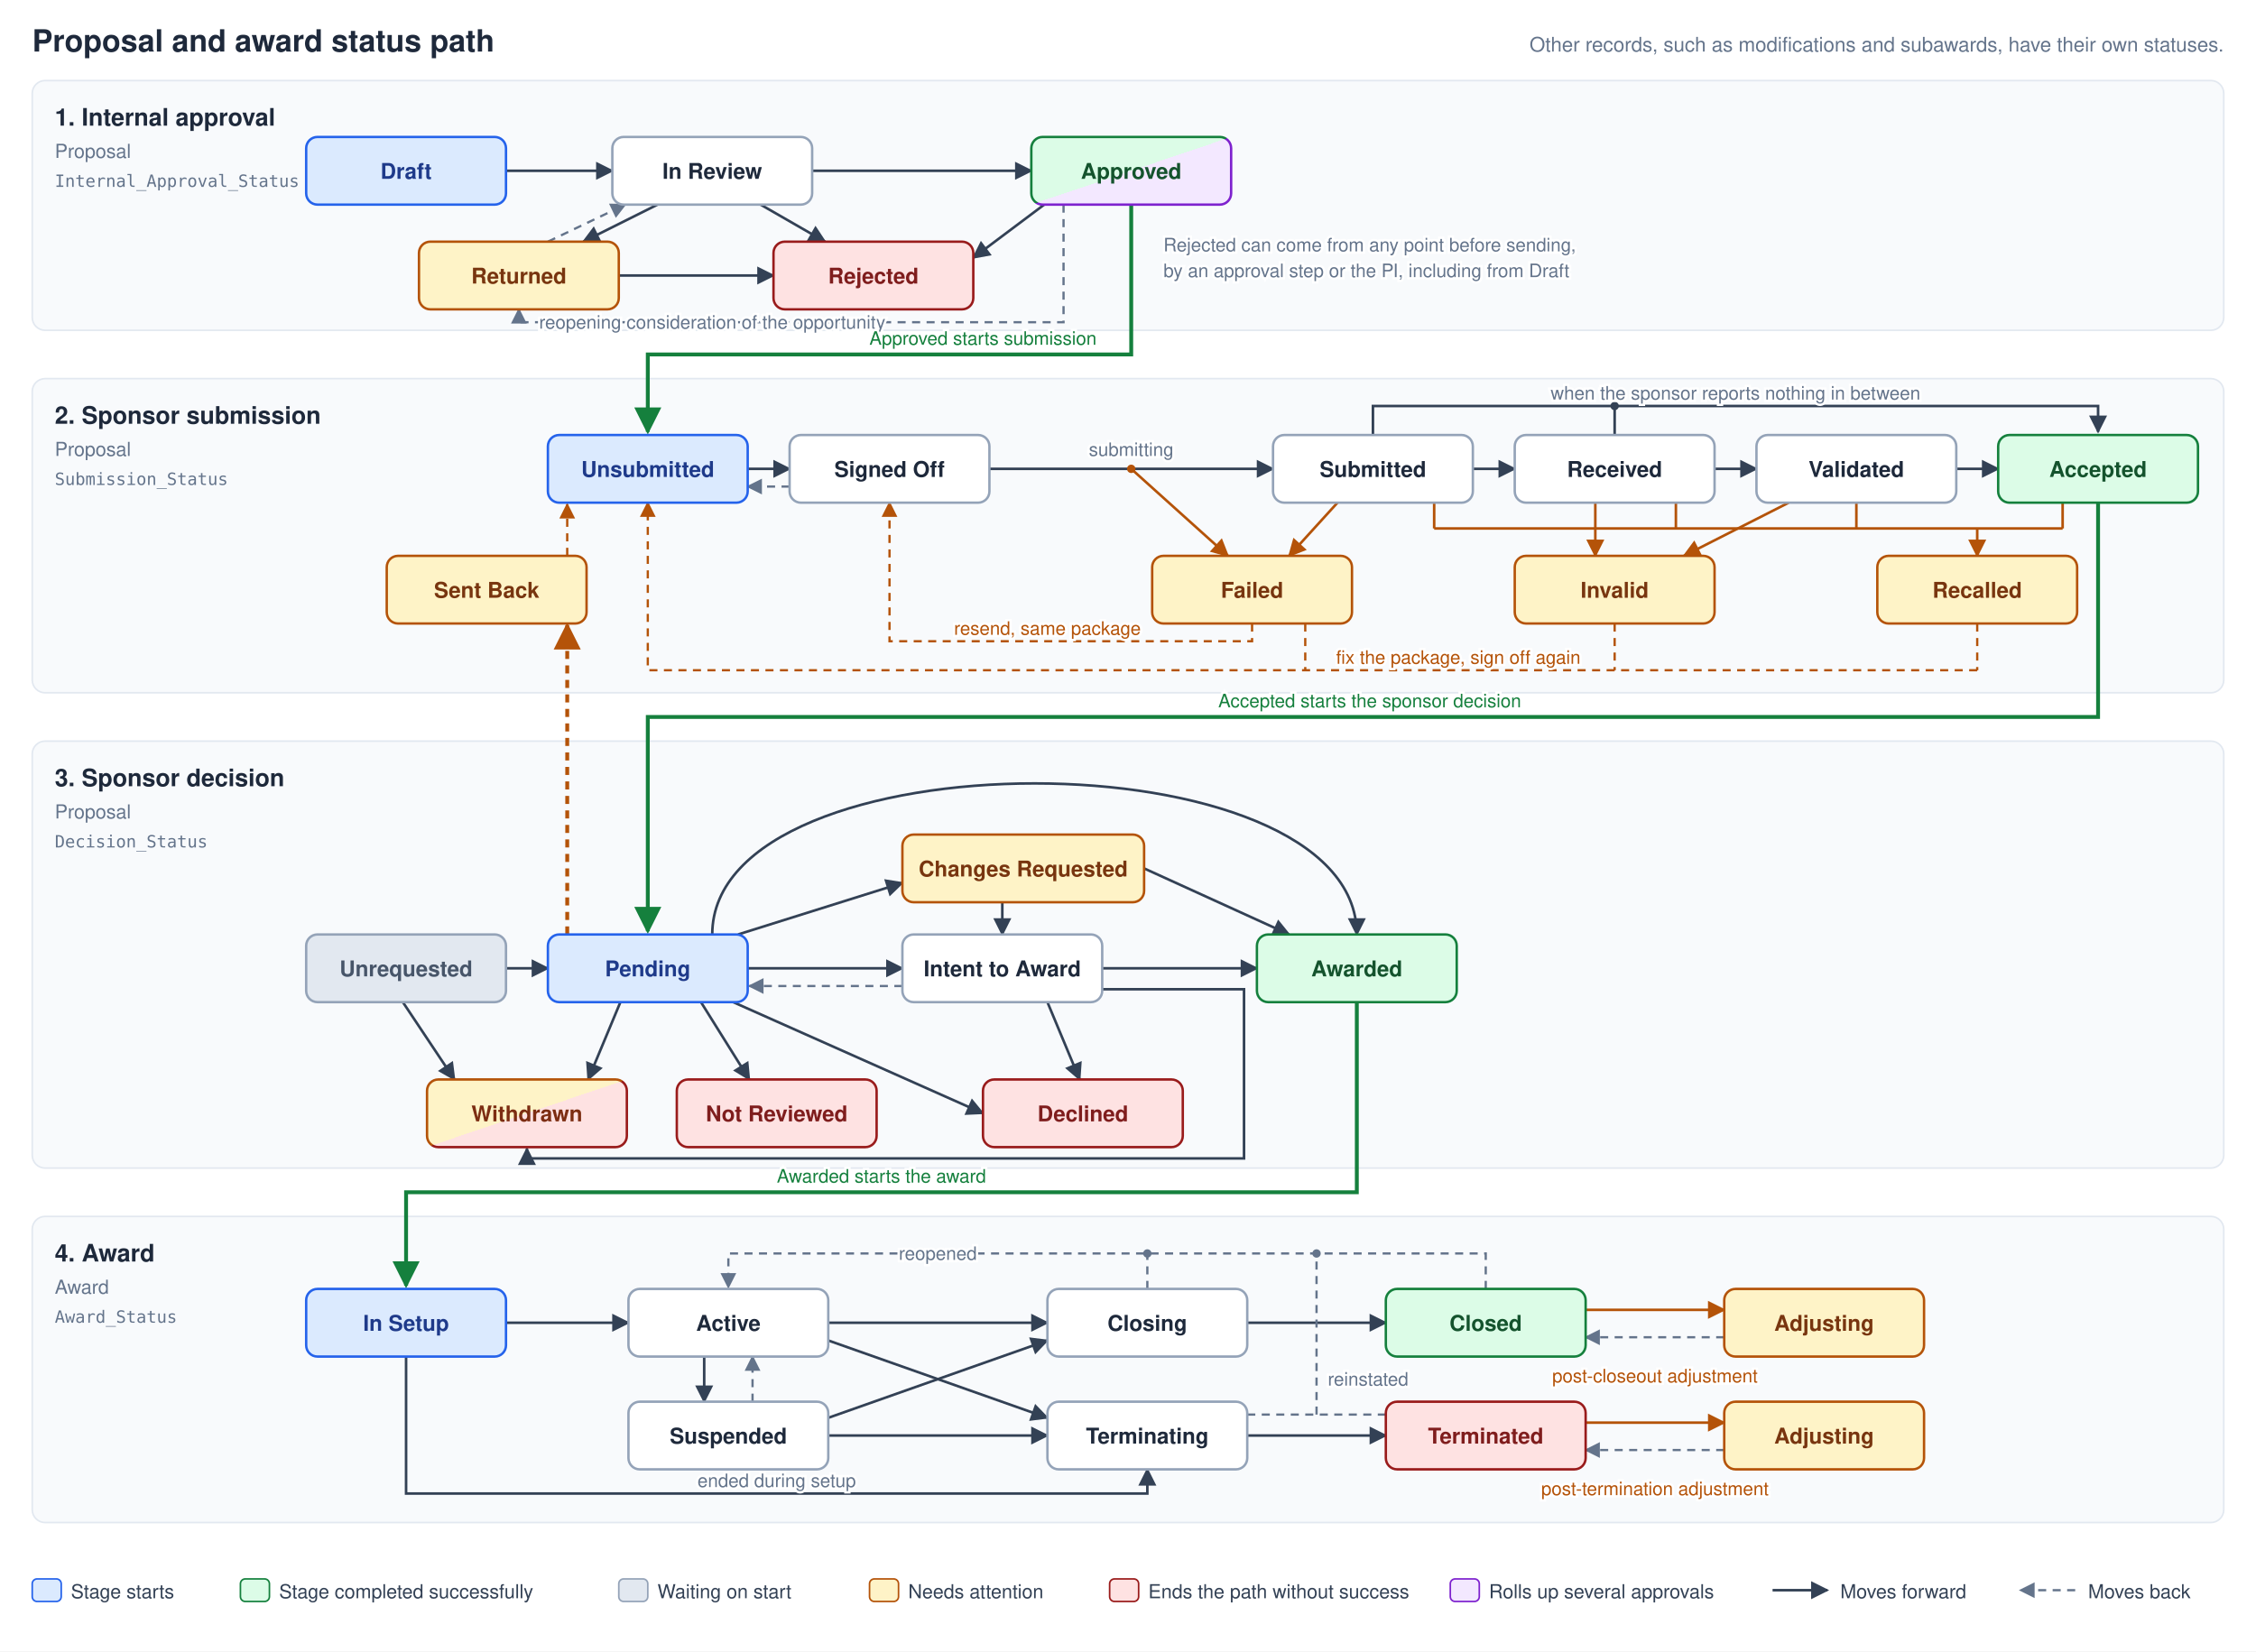
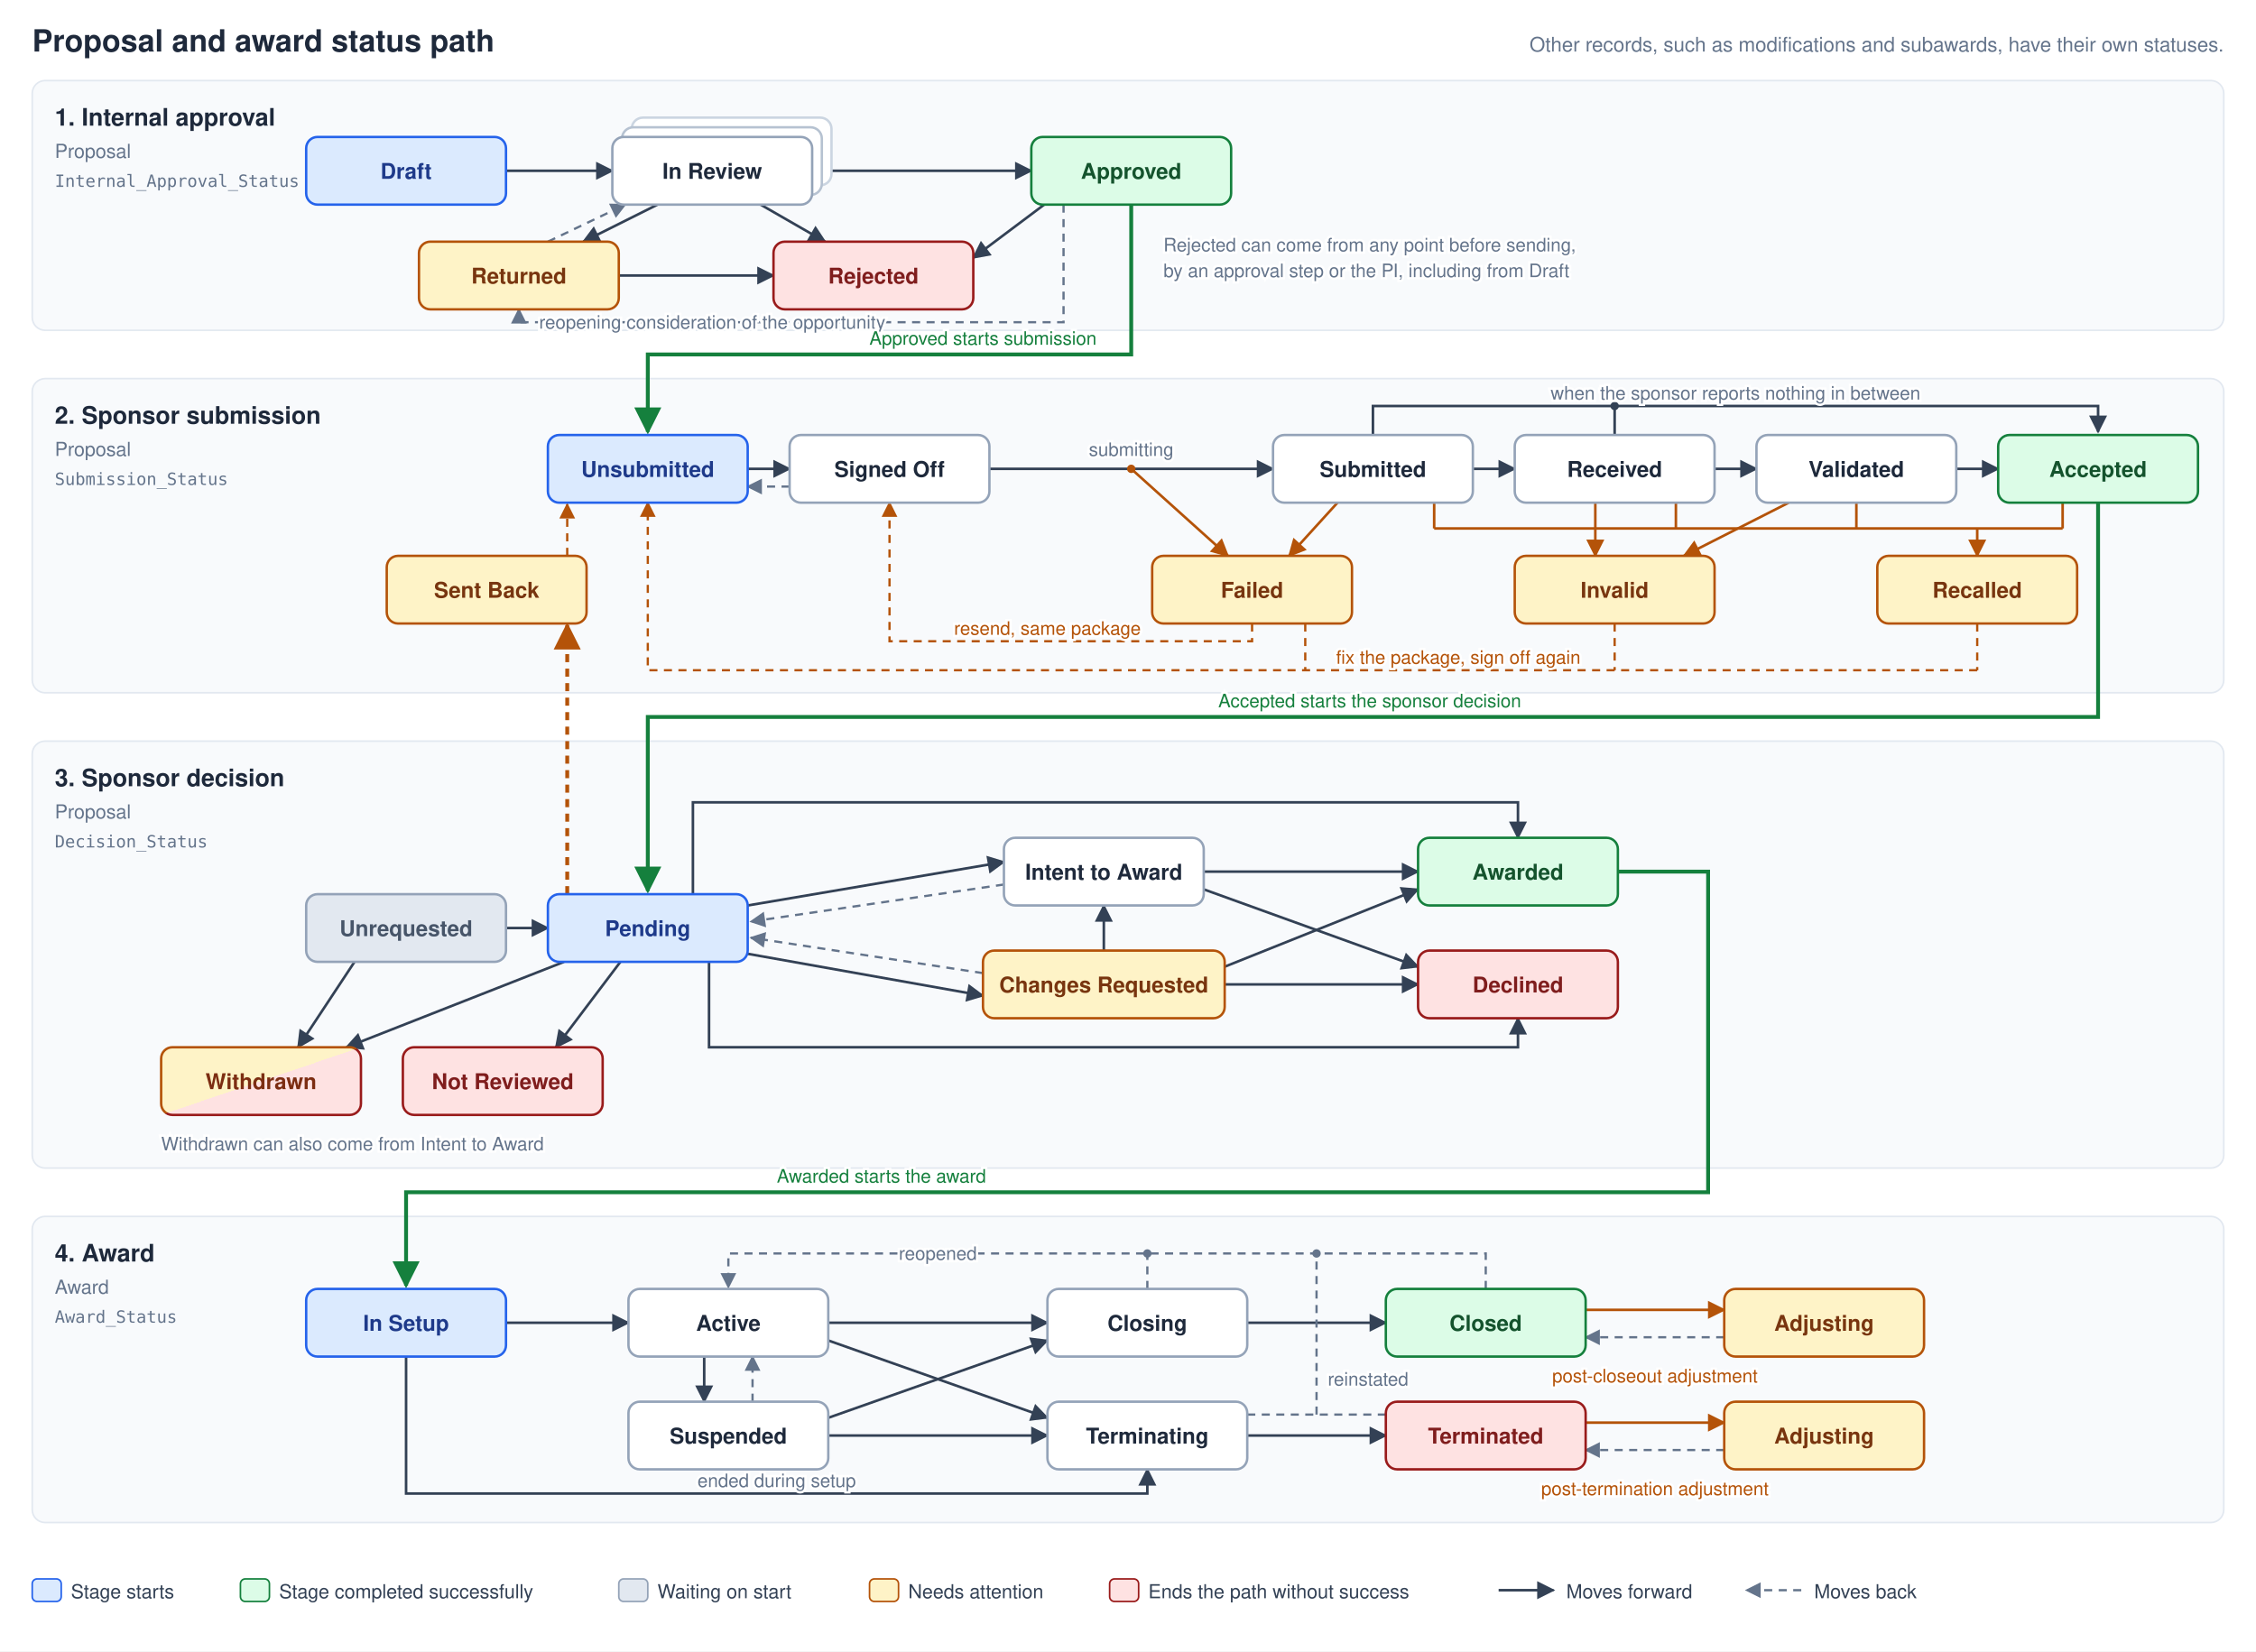
<svg xmlns="http://www.w3.org/2000/svg" viewBox="0 0 1400 1025" width="1400" height="1025" role="img" aria-labelledby="t d" font-family="-apple-system, BlinkMacSystemFont, 'Segoe UI', Helvetica, Arial, sans-serif">
  <defs>
    <marker id="a" viewBox="0 0 10 10" refX="9" refY="5" markerWidth="7" markerHeight="7" orient="auto-start-reverse">
      <path d="M0 0L10 5L0 10z" fill="#334155" />
    </marker>
    <marker id="g" viewBox="0 0 10 10" refX="9" refY="5" markerWidth="7" markerHeight="7" orient="auto-start-reverse">
      <path d="M0 0L10 5L0 10z" fill="#15803d" />
    </marker>
    <marker id="m" viewBox="0 0 10 10" refX="9" refY="5" markerWidth="7" markerHeight="7" orient="auto-start-reverse">
      <path d="M0 0L10 5L0 10z" fill="#b45309" />
    </marker>
    <marker id="b" viewBox="0 0 10 10" refX="9" refY="5" markerWidth="7" markerHeight="7" orient="auto-start-reverse">
      <path d="M0 0L10 5L0 10z" fill="#64748b" />
    </marker>
-     <linearGradient id="ap" x1="0" y1="0" x2="1" y2="1">
-       <stop offset="0.5" stop-color="#dcfce7" />
-       <stop offset="0.5" stop-color="#f3e8ff" />
-     </linearGradient>
-     <linearGradient id="aps" x1="0" y1="0" x2="1" y2="1">
-       <stop offset="0.5" stop-color="#15803d" />
-       <stop offset="0.5" stop-color="#7e22ce" />
-     </linearGradient>
    <linearGradient id="wf" x1="0" y1="0" x2="1" y2="1">
      <stop offset="0.5" stop-color="#fef3c7" />
      <stop offset="0.5" stop-color="#fee2e2" />
    </linearGradient>
    <linearGradient id="ws" x1="0" y1="0" x2="1" y2="1">
      <stop offset="0.5" stop-color="#b45309" />
      <stop offset="0.5" stop-color="#991b1b" />
    </linearGradient>
  </defs>
  <rect width="1400" height="1025" fill="#ffffff" />
  <rect x="20" y="50" width="1360" height="155" rx="8" fill="#f8fafc" stroke="#e2e8f0" />
  <text x="34" y="78" font-size="15" font-weight="700" fill="#1e293b">1. Internal approval</text>
  <text x="34" y="98" font-size="12" fill="#64748b">Proposal</text>
  <text x="34" y="116" font-size="10.5" fill="#64748b" font-family="Menlo, Consolas, monospace">Internal_Approval_Status</text>
  <rect x="20" y="235" width="1360" height="195" rx="8" fill="#f8fafc" stroke="#e2e8f0" />
  <text x="34" y="263" font-size="15" font-weight="700" fill="#1e293b">2. Sponsor submission</text>
  <text x="34" y="283" font-size="12" fill="#64748b">Proposal</text>
  <text x="34" y="301" font-size="10.5" fill="#64748b" font-family="Menlo, Consolas, monospace">Submission_Status</text>
  <rect x="20" y="460" width="1360" height="265" rx="8" fill="#f8fafc" stroke="#e2e8f0" />
  <text x="34" y="488" font-size="15" font-weight="700" fill="#1e293b">3. Sponsor decision</text>
  <text x="34" y="508" font-size="12" fill="#64748b">Proposal</text>
  <text x="34" y="526" font-size="10.5" fill="#64748b" font-family="Menlo, Consolas, monospace">Decision_Status</text>
  <rect x="20" y="755" width="1360" height="190" rx="8" fill="#f8fafc" stroke="#e2e8f0" />
  <text x="34" y="783" font-size="15" font-weight="700" fill="#1e293b">4. Award</text>
  <text x="34" y="803" font-size="12" fill="#64748b">Award</text>
  <text x="34" y="821" font-size="10.5" fill="#64748b" font-family="Menlo, Consolas, monospace">Award_Status</text>
  <text x="20" y="32" font-size="19" font-weight="700" fill="#1e293b">Proposal and award status path</text>
  <text x="1380" y="32" font-size="12.5" fill="#64748b" text-anchor="end">Other records, such as modifications and subawards, have their own statuses.</text>
  <path d="M314 106H380" fill="none" stroke="#334155" stroke-width="1.6" marker-end="url(#a)" />
-   <path d="M504 106H640" fill="none" stroke="#334155" stroke-width="1.6" marker-end="url(#a)" />
+   <path d="M516 106H640" fill="none" stroke="#334155" stroke-width="1.6" marker-end="url(#a)" />
  <path d="M660 127V200H322V192" fill="none" stroke="#64748b" stroke-width="1.4" stroke-dasharray="5 4" marker-end="url(#b)" />
  <text x="442" y="204" font-size="11.5" fill="#64748b" text-anchor="middle" paint-order="stroke" stroke="#ffffff" stroke-width="3">reopening consideration of the opportunity</text>
  <path d="M408 127L362 150" fill="none" stroke="#334155" stroke-width="1.6" marker-end="url(#a)" />
  <path d="M340 150L388 127" fill="none" stroke="#64748b" stroke-width="1.4" stroke-dasharray="5 4" marker-end="url(#b)" />
  <path d="M472 127L512 150" fill="none" stroke="#334155" stroke-width="1.6" marker-end="url(#a)" />
  <path d="M384 171H480" fill="none" stroke="#334155" stroke-width="1.6" marker-end="url(#a)" />
  <path d="M648 127L604 160" fill="none" stroke="#334155" stroke-width="1.6" marker-end="url(#a)" />
  <text x="722" y="156" font-size="11.5" fill="#64748b" text-anchor="start" paint-order="stroke" stroke="#ffffff" stroke-width="3">Rejected can come from any point before sending,</text>
  <text x="722" y="172" font-size="11.5" fill="#64748b" text-anchor="start" paint-order="stroke" stroke="#ffffff" stroke-width="3">by an approval step or the PI, including from Draft</text>
  <path d="M702 127V220H402V268" fill="none" stroke="#15803d" stroke-width="2.4" marker-end="url(#g)" />
  <text x="610" y="214" font-size="11.5" fill="#15803d" text-anchor="middle" paint-order="stroke" stroke="#ffffff" stroke-width="3">Approved starts submission</text>
  <path d="M464 291H490" fill="none" stroke="#334155" stroke-width="1.6" marker-end="url(#a)" />
  <path d="M614 291H790" fill="none" stroke="#334155" stroke-width="1.6" marker-end="url(#a)" />
  <path d="M914 291H940" fill="none" stroke="#334155" stroke-width="1.6" marker-end="url(#a)" />
  <path d="M1064 291H1090" fill="none" stroke="#334155" stroke-width="1.6" marker-end="url(#a)" />
  <path d="M1214 291H1240" fill="none" stroke="#334155" stroke-width="1.6" marker-end="url(#a)" />
  <circle cx="702" cy="291" r="2.6" fill="#b45309" />
  <path d="M702 291L762 345" fill="none" stroke="#b45309" stroke-width="1.6" marker-end="url(#m)" />
  <text x="702" y="283" font-size="11.5" fill="#64748b" text-anchor="middle" paint-order="stroke" stroke="#ffffff" stroke-width="3">submitting</text>
  <path d="M830 312L800 345" fill="none" stroke="#b45309" stroke-width="1.6" marker-end="url(#m)" />
  <path d="M990 312V345" fill="none" stroke="#b45309" stroke-width="1.6" marker-end="url(#m)" />
  <path d="M890 312V328" fill="none" stroke="#b45309" stroke-width="1.6" />
  <path d="M1040 312V328" fill="none" stroke="#b45309" stroke-width="1.6" />
  <path d="M1152 312V328" fill="none" stroke="#b45309" stroke-width="1.6" />
  <path d="M1280 312V328" fill="none" stroke="#b45309" stroke-width="1.6" />
  <path d="M890 328H1280" fill="none" stroke="#b45309" stroke-width="1.6" />
  <path d="M1227 328V345" fill="none" stroke="#b45309" stroke-width="1.6" marker-end="url(#m)" />
  <path d="M490 302H464" fill="none" stroke="#64748b" stroke-width="1.4" stroke-dasharray="5 4" marker-end="url(#b)" />
  <path d="M1110 312L1045 345" fill="none" stroke="#b45309" stroke-width="1.6" marker-end="url(#m)" />
  <path d="M852 270V252H1302V268" fill="none" stroke="#334155" stroke-width="1.6" marker-end="url(#a)" />
  <path d="M1002 270V252" fill="none" stroke="#334155" stroke-width="1.6" />
  <circle cx="1002" cy="252" r="2.6" fill="#334155" />
  <text x="1077" y="248" font-size="11.5" fill="#64748b" text-anchor="middle" paint-order="stroke" stroke="#ffffff" stroke-width="3">when the sponsor reports nothing in between</text>
  <path d="M777 387V398H552V312" fill="none" stroke="#b45309" stroke-width="1.4" stroke-dasharray="5 4" marker-end="url(#m)" />
  <text x="650" y="394" font-size="11.5" fill="#b45309" text-anchor="middle" paint-order="stroke" stroke="#ffffff" stroke-width="3">resend, same package</text>
  <path d="M810 387V416M1002 387V416M1227 387V416" fill="none" stroke="#b45309" stroke-width="1.4" stroke-dasharray="5 4" />
  <path d="M1227 416H402V312" fill="none" stroke="#b45309" stroke-width="1.4" stroke-dasharray="5 4" marker-end="url(#m)" />
  <text x="905" y="412" font-size="11.5" fill="#b45309" text-anchor="middle" paint-order="stroke" stroke="#ffffff" stroke-width="3">fix the package, sign off again</text>
-   <path d="M1302 312V445H402V578" fill="none" stroke="#15803d" stroke-width="2.4" marker-end="url(#g)" />
+   <path d="M1302 312V445H402V553" fill="none" stroke="#15803d" stroke-width="2.4" marker-end="url(#g)" />
  <text x="850" y="439" font-size="11.5" fill="#15803d" text-anchor="middle" paint-order="stroke" stroke="#ffffff" stroke-width="3">Accepted starts the sponsor decision</text>
-   <path d="M458 580L560 548" fill="none" stroke="#334155" stroke-width="1.6" marker-end="url(#a)" />
-   <path d="M622 560V580" fill="none" stroke="#334155" stroke-width="1.6" marker-end="url(#a)" />
-   <path d="M710 539L800 580" fill="none" stroke="#334155" stroke-width="1.6" marker-end="url(#a)" />
-   <path d="M314 601H340" fill="none" stroke="#334155" stroke-width="1.6" marker-end="url(#a)" />
-   <path d="M464 601H560" fill="none" stroke="#334155" stroke-width="1.6" marker-end="url(#a)" />
-   <path d="M560 612H465" fill="none" stroke="#64748b" stroke-width="1.4" stroke-dasharray="5 4" marker-end="url(#b)" />
-   <path d="M684 601H780" fill="none" stroke="#334155" stroke-width="1.6" marker-end="url(#a)" />
-   <path d="M442 580C442 455 842 455 842 580" fill="none" stroke="#334155" stroke-width="1.6" marker-end="url(#a)" />
-   <path d="M250 622L282 670" fill="none" stroke="#334155" stroke-width="1.6" marker-end="url(#a)" />
-   <path d="M385 622L365 670" fill="none" stroke="#334155" stroke-width="1.6" marker-end="url(#a)" />
-   <path d="M435 622L465 670" fill="none" stroke="#334155" stroke-width="1.6" marker-end="url(#a)" />
-   <path d="M455 622L610 691" fill="none" stroke="#334155" stroke-width="1.6" marker-end="url(#a)" />
-   <path d="M684 614H772V719H327V713" fill="none" stroke="#334155" stroke-width="1.6" marker-end="url(#a)" />
-   <path d="M650 622L670 670" fill="none" stroke="#334155" stroke-width="1.6" marker-end="url(#a)" />
-   <path d="M842 622V740H252V798" fill="none" stroke="#15803d" stroke-width="2.4" marker-end="url(#g)" />
+   <path d="M314 576H340" fill="none" stroke="#334155" stroke-width="1.6" marker-end="url(#a)" />
+   <path d="M220 597L185 650" fill="none" stroke="#334155" stroke-width="1.6" marker-end="url(#a)" />
+   <path d="M350 597L215 650" fill="none" stroke="#334155" stroke-width="1.6" marker-end="url(#a)" />
+   <path d="M385 597L345 650" fill="none" stroke="#334155" stroke-width="1.6" marker-end="url(#a)" />
+   <path d="M464 562L623 535" fill="none" stroke="#334155" stroke-width="1.6" marker-end="url(#a)" />
+   <path d="M623 549L466 572" fill="none" stroke="#64748b" stroke-width="1.4" stroke-dasharray="5 4" marker-end="url(#b)" />
+   <path d="M610 604L466 582" fill="none" stroke="#64748b" stroke-width="1.4" stroke-dasharray="5 4" marker-end="url(#b)" />
+   <path d="M464 592L610 618" fill="none" stroke="#334155" stroke-width="1.6" marker-end="url(#a)" />
+   <path d="M685 590V562" fill="none" stroke="#334155" stroke-width="1.6" marker-end="url(#a)" />
+   <path d="M747 541H880" fill="none" stroke="#334155" stroke-width="1.6" marker-end="url(#a)" />
+   <path d="M760 611H880" fill="none" stroke="#334155" stroke-width="1.6" marker-end="url(#a)" />
+   <path d="M747 552L880 600" fill="none" stroke="#334155" stroke-width="1.6" marker-end="url(#a)" />
+   <path d="M760 600L880 552" fill="none" stroke="#334155" stroke-width="1.6" marker-end="url(#a)" />
+   <path d="M430 555V498H942V520" fill="none" stroke="#334155" stroke-width="1.6" marker-end="url(#a)" />
+   <path d="M440 597V650H942V632" fill="none" stroke="#334155" stroke-width="1.6" marker-end="url(#a)" />
+   <path d="M1004 541H1060V740H252V798" fill="none" stroke="#15803d" stroke-width="2.4" marker-end="url(#g)" />
  <text x="547" y="734" font-size="11.5" fill="#15803d" text-anchor="middle" paint-order="stroke" stroke="#ffffff" stroke-width="3">Awarded starts the award</text>
-   <path d="M352 580V388" fill="none" stroke="#b45309" stroke-width="2.4" stroke-dasharray="5 4" marker-end="url(#m)" />
+   <text x="100" y="714" font-size="11.5" fill="#64748b" text-anchor="start" paint-order="stroke" stroke="#ffffff" stroke-width="3">Withdrawn can also come from Intent to Award</text>
+   <path d="M352 555V388" fill="none" stroke="#b45309" stroke-width="2.4" stroke-dasharray="5 4" marker-end="url(#m)" />
  <path d="M352 345V313" fill="none" stroke="#b45309" stroke-width="1.4" stroke-dasharray="5 4" marker-end="url(#m)" />
  <text x="1027" y="858" font-size="11.5" fill="#b45309" text-anchor="middle" paint-order="stroke" stroke="#ffffff" stroke-width="3">post-closeout adjustment</text>
  <path d="M984 813H1070" fill="none" stroke="#b45309" stroke-width="1.6" marker-end="url(#m)" />
  <path d="M1070 830H984" fill="none" stroke="#64748b" stroke-width="1.4" stroke-dasharray="5 4" marker-end="url(#b)" />
  <path d="M314 821H390" fill="none" stroke="#334155" stroke-width="1.6" marker-end="url(#a)" />
  <path d="M514 821H650" fill="none" stroke="#334155" stroke-width="1.6" marker-end="url(#a)" />
  <path d="M514 880L650 832" fill="none" stroke="#334155" stroke-width="1.6" marker-end="url(#a)" />
  <path d="M514 832L650 880" fill="none" stroke="#334155" stroke-width="1.6" marker-end="url(#a)" />
  <path d="M774 821H860" fill="none" stroke="#334155" stroke-width="1.6" marker-end="url(#a)" />
  <path d="M922 800V778H452V799" fill="none" stroke="#64748b" stroke-width="1.4" stroke-dasharray="5 4" marker-end="url(#b)" />
  <path d="M712 800V778" fill="none" stroke="#64748b" stroke-width="1.4" stroke-dasharray="5 4" />
  <text x="582" y="782" font-size="11.5" fill="#64748b" text-anchor="middle" paint-order="stroke" stroke="#ffffff" stroke-width="3">reopened</text>
  <path d="M774 878H860" fill="none" stroke="#64748b" stroke-width="1.4" stroke-dasharray="5 4" />
  <path d="M817 878V778" fill="none" stroke="#64748b" stroke-width="1.4" stroke-dasharray="5 4" />
  <circle cx="817" cy="778" r="2.6" fill="#64748b" />
  <circle cx="712" cy="778" r="2.6" fill="#64748b" />
  <text x="824" y="860" font-size="11.5" fill="#64748b" text-anchor="start" paint-order="stroke" stroke="#ffffff" stroke-width="3">reinstated</text>
  <text x="1027" y="928" font-size="11.5" fill="#b45309" text-anchor="middle" paint-order="stroke" stroke="#ffffff" stroke-width="3">post-termination adjustment</text>
  <path d="M984 883H1070" fill="none" stroke="#b45309" stroke-width="1.6" marker-end="url(#m)" />
  <path d="M1070 900H984" fill="none" stroke="#64748b" stroke-width="1.4" stroke-dasharray="5 4" marker-end="url(#b)" />
  <path d="M437 842V870" fill="none" stroke="#334155" stroke-width="1.6" marker-end="url(#a)" />
  <path d="M467 870V842" fill="none" stroke="#64748b" stroke-width="1.4" stroke-dasharray="5 4" marker-end="url(#b)" />
  <path d="M514 891H650" fill="none" stroke="#334155" stroke-width="1.6" marker-end="url(#a)" />
  <path d="M774 891H860" fill="none" stroke="#334155" stroke-width="1.6" marker-end="url(#a)" />
  <path d="M252 842V927H712V912" fill="none" stroke="#334155" stroke-width="1.6" marker-end="url(#a)" />
  <text x="482" y="923" font-size="11.5" fill="#64748b" text-anchor="middle" paint-order="stroke" stroke="#ffffff" stroke-width="3">ended during setup</text>
  <rect x="190" y="85" width="124" height="42" rx="7" fill="#dbeafe" stroke="#2563eb" stroke-width="1.5" />
  <text x="252.0" y="111" font-size="13.5" font-weight="600" fill="#1e3a8a" text-anchor="middle">Draft</text>
+   <rect x="392" y="73" width="124" height="42" rx="7" fill="#ffffff" stroke="#cbd5e1" stroke-width="1.5" />
+   <rect x="386" y="79" width="124" height="42" rx="7" fill="#ffffff" stroke="#b6c2d1" stroke-width="1.5" />
  <rect x="380" y="85" width="124" height="42" rx="7" fill="#ffffff" stroke="#94a3b8" stroke-width="1.5" />
  <text x="442.0" y="111" font-size="13.5" font-weight="600" fill="#1e293b" text-anchor="middle">In Review</text>
-   <rect x="640" y="85" width="124" height="42" rx="7" fill="url(#ap)" stroke="url(#aps)" stroke-width="1.5" />
+   <rect x="640" y="85" width="124" height="42" rx="7" fill="#dcfce7" stroke="#15803d" stroke-width="1.5" />
  <text x="702.0" y="111" font-size="13.5" font-weight="600" fill="#14532d" text-anchor="middle">Approved</text>
  <rect x="260" y="150" width="124" height="42" rx="7" fill="#fef3c7" stroke="#b45309" stroke-width="1.5" />
  <text x="322.0" y="176" font-size="13.5" font-weight="600" fill="#78350f" text-anchor="middle">Returned</text>
  <rect x="480" y="150" width="124" height="42" rx="7" fill="#fee2e2" stroke="#991b1b" stroke-width="1.5" />
  <text x="542.0" y="176" font-size="13.5" font-weight="600" fill="#7f1d1d" text-anchor="middle">Rejected</text>
  <rect x="340" y="270" width="124" height="42" rx="7" fill="#dbeafe" stroke="#2563eb" stroke-width="1.5" />
  <text x="402.0" y="296" font-size="13.5" font-weight="600" fill="#1e3a8a" text-anchor="middle">Unsubmitted</text>
  <rect x="490" y="270" width="124" height="42" rx="7" fill="#ffffff" stroke="#94a3b8" stroke-width="1.5" />
  <text x="552.0" y="296" font-size="13.5" font-weight="600" fill="#1e293b" text-anchor="middle">Signed Off</text>
  <rect x="790" y="270" width="124" height="42" rx="7" fill="#ffffff" stroke="#94a3b8" stroke-width="1.5" />
  <text x="852.0" y="296" font-size="13.5" font-weight="600" fill="#1e293b" text-anchor="middle">Submitted</text>
  <rect x="940" y="270" width="124" height="42" rx="7" fill="#ffffff" stroke="#94a3b8" stroke-width="1.5" />
  <text x="1002.0" y="296" font-size="13.5" font-weight="600" fill="#1e293b" text-anchor="middle">Received</text>
  <rect x="1090" y="270" width="124" height="42" rx="7" fill="#ffffff" stroke="#94a3b8" stroke-width="1.5" />
  <text x="1152.0" y="296" font-size="13.5" font-weight="600" fill="#1e293b" text-anchor="middle">Validated</text>
  <rect x="1240" y="270" width="124" height="42" rx="7" fill="#dcfce7" stroke="#15803d" stroke-width="1.5" />
  <text x="1302.0" y="296" font-size="13.5" font-weight="600" fill="#14532d" text-anchor="middle">Accepted</text>
  <rect x="715" y="345" width="124" height="42" rx="7" fill="#fef3c7" stroke="#b45309" stroke-width="1.5" />
  <text x="777.0" y="371" font-size="13.5" font-weight="600" fill="#78350f" text-anchor="middle">Failed</text>
  <rect x="940" y="345" width="124" height="42" rx="7" fill="#fef3c7" stroke="#b45309" stroke-width="1.5" />
  <text x="1002.0" y="371" font-size="13.5" font-weight="600" fill="#78350f" text-anchor="middle">Invalid</text>
  <rect x="1165" y="345" width="124" height="42" rx="7" fill="#fef3c7" stroke="#b45309" stroke-width="1.5" />
  <text x="1227.0" y="371" font-size="13.5" font-weight="600" fill="#78350f" text-anchor="middle">Recalled</text>
-   <rect x="190" y="580" width="124" height="42" rx="7" fill="#e2e8f0" stroke="#94a3b8" stroke-width="1.5" />
-   <text x="252.0" y="606" font-size="13.5" font-weight="600" fill="#475569" text-anchor="middle">Unrequested</text>
-   <rect x="340" y="580" width="124" height="42" rx="7" fill="#dbeafe" stroke="#2563eb" stroke-width="1.5" />
-   <text x="402.0" y="606" font-size="13.5" font-weight="600" fill="#1e3a8a" text-anchor="middle">Pending</text>
-   <rect x="560" y="580" width="124" height="42" rx="7" fill="#ffffff" stroke="#94a3b8" stroke-width="1.5" />
-   <text x="622.0" y="606" font-size="13.5" font-weight="600" fill="#1e293b" text-anchor="middle">Intent to Award</text>
-   <rect x="780" y="580" width="124" height="42" rx="7" fill="#dcfce7" stroke="#15803d" stroke-width="1.5" />
-   <text x="842.0" y="606" font-size="13.5" font-weight="600" fill="#14532d" text-anchor="middle">Awarded</text>
-   <rect x="265" y="670" width="124" height="42" rx="7" fill="url(#wf)" stroke="url(#ws)" stroke-width="1.5" />
-   <text x="327.0" y="696" font-size="13.5" font-weight="600" fill="#7c2d12" text-anchor="middle">Withdrawn</text>
-   <rect x="420" y="670" width="124" height="42" rx="7" fill="#fee2e2" stroke="#991b1b" stroke-width="1.5" />
-   <text x="482.0" y="696" font-size="13.5" font-weight="600" fill="#7f1d1d" text-anchor="middle">Not Reviewed</text>
-   <rect x="610" y="670" width="124" height="42" rx="7" fill="#fee2e2" stroke="#991b1b" stroke-width="1.5" />
-   <text x="672.0" y="696" font-size="13.5" font-weight="600" fill="#7f1d1d" text-anchor="middle">Declined</text>
-   <rect x="560" y="518" width="150" height="42" rx="7" fill="#fef3c7" stroke="#b45309" stroke-width="1.5" />
-   <text x="635.0" y="544" font-size="13.5" font-weight="600" fill="#78350f" text-anchor="middle">Changes Requested</text>
+   <rect x="190" y="555" width="124" height="42" rx="7" fill="#e2e8f0" stroke="#94a3b8" stroke-width="1.5" />
+   <text x="252.0" y="581" font-size="13.5" font-weight="600" fill="#475569" text-anchor="middle">Unrequested</text>
+   <rect x="340" y="555" width="124" height="42" rx="7" fill="#dbeafe" stroke="#2563eb" stroke-width="1.5" />
+   <text x="402.0" y="581" font-size="13.5" font-weight="600" fill="#1e3a8a" text-anchor="middle">Pending</text>
+   <rect x="623" y="520" width="124" height="42" rx="7" fill="#ffffff" stroke="#94a3b8" stroke-width="1.5" />
+   <text x="685.0" y="546" font-size="13.5" font-weight="600" fill="#1e293b" text-anchor="middle">Intent to Award</text>
+   <rect x="880" y="520" width="124" height="42" rx="7" fill="#dcfce7" stroke="#15803d" stroke-width="1.5" />
+   <text x="942.0" y="546" font-size="13.5" font-weight="600" fill="#14532d" text-anchor="middle">Awarded</text>
+   <rect x="100" y="650" width="124" height="42" rx="7" fill="url(#wf)" stroke="url(#ws)" stroke-width="1.5" />
+   <text x="162.0" y="676" font-size="13.5" font-weight="600" fill="#7c2d12" text-anchor="middle">Withdrawn</text>
+   <rect x="250" y="650" width="124" height="42" rx="7" fill="#fee2e2" stroke="#991b1b" stroke-width="1.5" />
+   <text x="312.0" y="676" font-size="13.5" font-weight="600" fill="#7f1d1d" text-anchor="middle">Not Reviewed</text>
+   <rect x="880" y="590" width="124" height="42" rx="7" fill="#fee2e2" stroke="#991b1b" stroke-width="1.5" />
+   <text x="942.0" y="616" font-size="13.5" font-weight="600" fill="#7f1d1d" text-anchor="middle">Declined</text>
+   <rect x="610" y="590" width="150" height="42" rx="7" fill="#fef3c7" stroke="#b45309" stroke-width="1.5" />
+   <text x="685.0" y="616" font-size="13.5" font-weight="600" fill="#78350f" text-anchor="middle">Changes Requested</text>
  <rect x="240" y="345" width="124" height="42" rx="7" fill="#fef3c7" stroke="#b45309" stroke-width="1.5" />
  <text x="302.0" y="371" font-size="13.5" font-weight="600" fill="#78350f" text-anchor="middle">Sent Back</text>
  <rect x="190" y="800" width="124" height="42" rx="7" fill="#dbeafe" stroke="#2563eb" stroke-width="1.5" />
  <text x="252.0" y="826" font-size="13.5" font-weight="600" fill="#1e3a8a" text-anchor="middle">In Setup</text>
  <rect x="390" y="800" width="124" height="42" rx="7" fill="#ffffff" stroke="#94a3b8" stroke-width="1.5" />
  <text x="452.0" y="826" font-size="13.5" font-weight="600" fill="#1e293b" text-anchor="middle">Active</text>
  <rect x="650" y="800" width="124" height="42" rx="7" fill="#ffffff" stroke="#94a3b8" stroke-width="1.5" />
  <text x="712.0" y="826" font-size="13.5" font-weight="600" fill="#1e293b" text-anchor="middle">Closing</text>
  <rect x="860" y="800" width="124" height="42" rx="7" fill="#dcfce7" stroke="#15803d" stroke-width="1.5" />
  <text x="922.0" y="826" font-size="13.5" font-weight="600" fill="#14532d" text-anchor="middle">Closed</text>
  <rect x="390" y="870" width="124" height="42" rx="7" fill="#ffffff" stroke="#94a3b8" stroke-width="1.5" />
  <text x="452.0" y="896" font-size="13.5" font-weight="600" fill="#1e293b" text-anchor="middle">Suspended</text>
  <rect x="650" y="870" width="124" height="42" rx="7" fill="#ffffff" stroke="#94a3b8" stroke-width="1.5" />
  <text x="712.0" y="896" font-size="13.5" font-weight="600" fill="#1e293b" text-anchor="middle">Terminating</text>
  <rect x="860" y="870" width="124" height="42" rx="7" fill="#fee2e2" stroke="#991b1b" stroke-width="1.5" />
  <text x="922.0" y="896" font-size="13.5" font-weight="600" fill="#7f1d1d" text-anchor="middle">Terminated</text>
  <rect x="1070" y="800" width="124" height="42" rx="7" fill="#fef3c7" stroke="#b45309" stroke-width="1.5" />
  <text x="1132.0" y="826" font-size="13.5" font-weight="600" fill="#78350f" text-anchor="middle">Adjusting</text>
  <rect x="1070" y="870" width="124" height="42" rx="7" fill="#fef3c7" stroke="#b45309" stroke-width="1.5" />
  <text x="1132.0" y="896" font-size="13.5" font-weight="600" fill="#78350f" text-anchor="middle">Adjusting</text>
  <rect x="20" y="980" width="18" height="14" rx="3" fill="#dbeafe" stroke="#2563eb" />
  <text x="44" y="992" font-size="12" fill="#334155">Stage starts</text>
  <rect x="149.2" y="980" width="18" height="14" rx="3" fill="#dcfce7" stroke="#15803d" />
  <text x="173.2" y="992" font-size="12" fill="#334155">Stage completed successfully</text>
  <rect x="384.0" y="980" width="18" height="14" rx="3" fill="#e2e8f0" stroke="#94a3b8" />
  <text x="408.0" y="992" font-size="12" fill="#334155">Waiting on start</text>
  <rect x="539.6" y="980" width="18" height="14" rx="3" fill="#fef3c7" stroke="#b45309" />
  <text x="563.6" y="992" font-size="12" fill="#334155">Needs attention</text>
  <rect x="688.6" y="980" width="18" height="14" rx="3" fill="#fee2e2" stroke="#991b1b" />
  <text x="712.6" y="992" font-size="12" fill="#334155">Ends the path without success</text>
-   <rect x="900.0" y="980" width="18" height="14" rx="3" fill="#f3e8ff" stroke="#7e22ce" />
-   <text x="924.0" y="992" font-size="12" fill="#334155">Rolls up several approvals</text>
-   <path d="M1100.0 987H1134.0" stroke="#334155" stroke-width="1.6" marker-end="url(#a)" />
-   <text x="1142.0" y="992" font-size="12" fill="#334155">Moves forward</text>
-   <path d="M1287.8 987H1253.8" stroke="#64748b" stroke-width="1.4" stroke-dasharray="5 4" marker-end="url(#b)" />
-   <text x="1295.8" y="992" font-size="12" fill="#334155">Moves back</text>
+   <path d="M930.0 987H964.0" stroke="#334155" stroke-width="1.6" marker-end="url(#a)" />
+   <text x="972.0" y="992" font-size="12" fill="#334155">Moves forward</text>
+   <path d="M1117.8 987H1083.8" stroke="#64748b" stroke-width="1.4" stroke-dasharray="5 4" marker-end="url(#b)" />
+   <text x="1125.8" y="992" font-size="12" fill="#334155">Moves back</text>
</svg>
